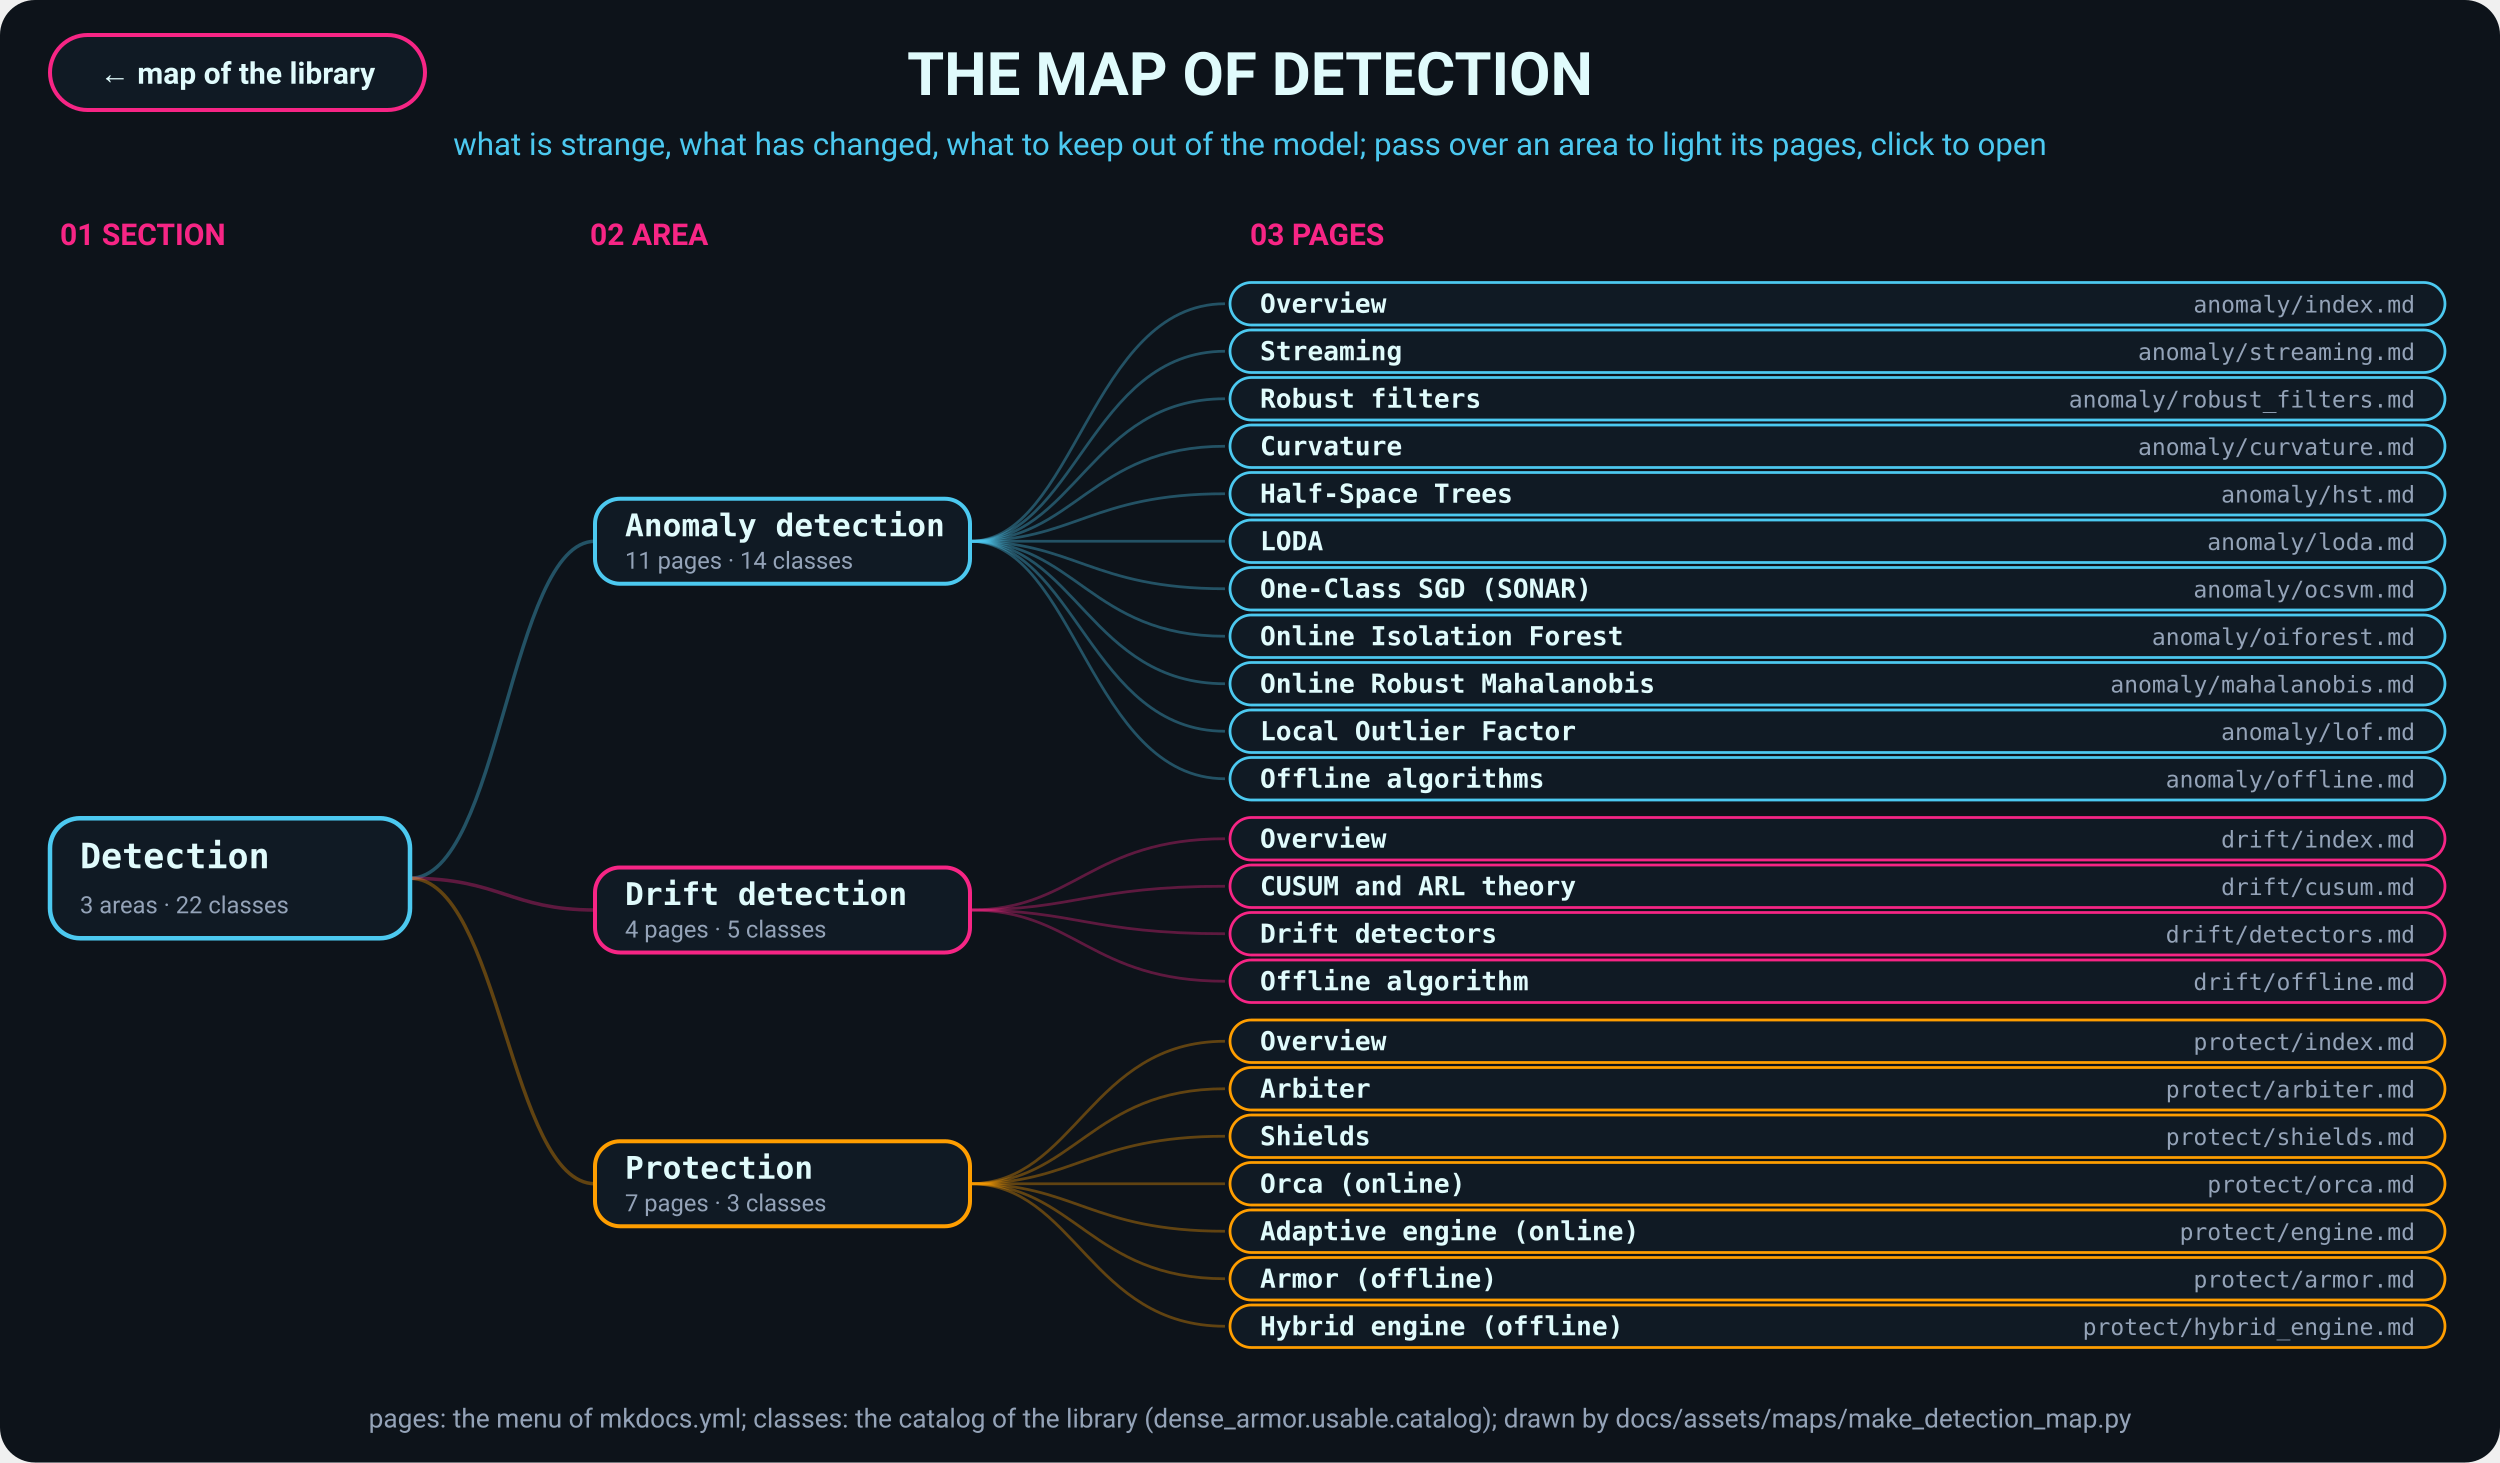
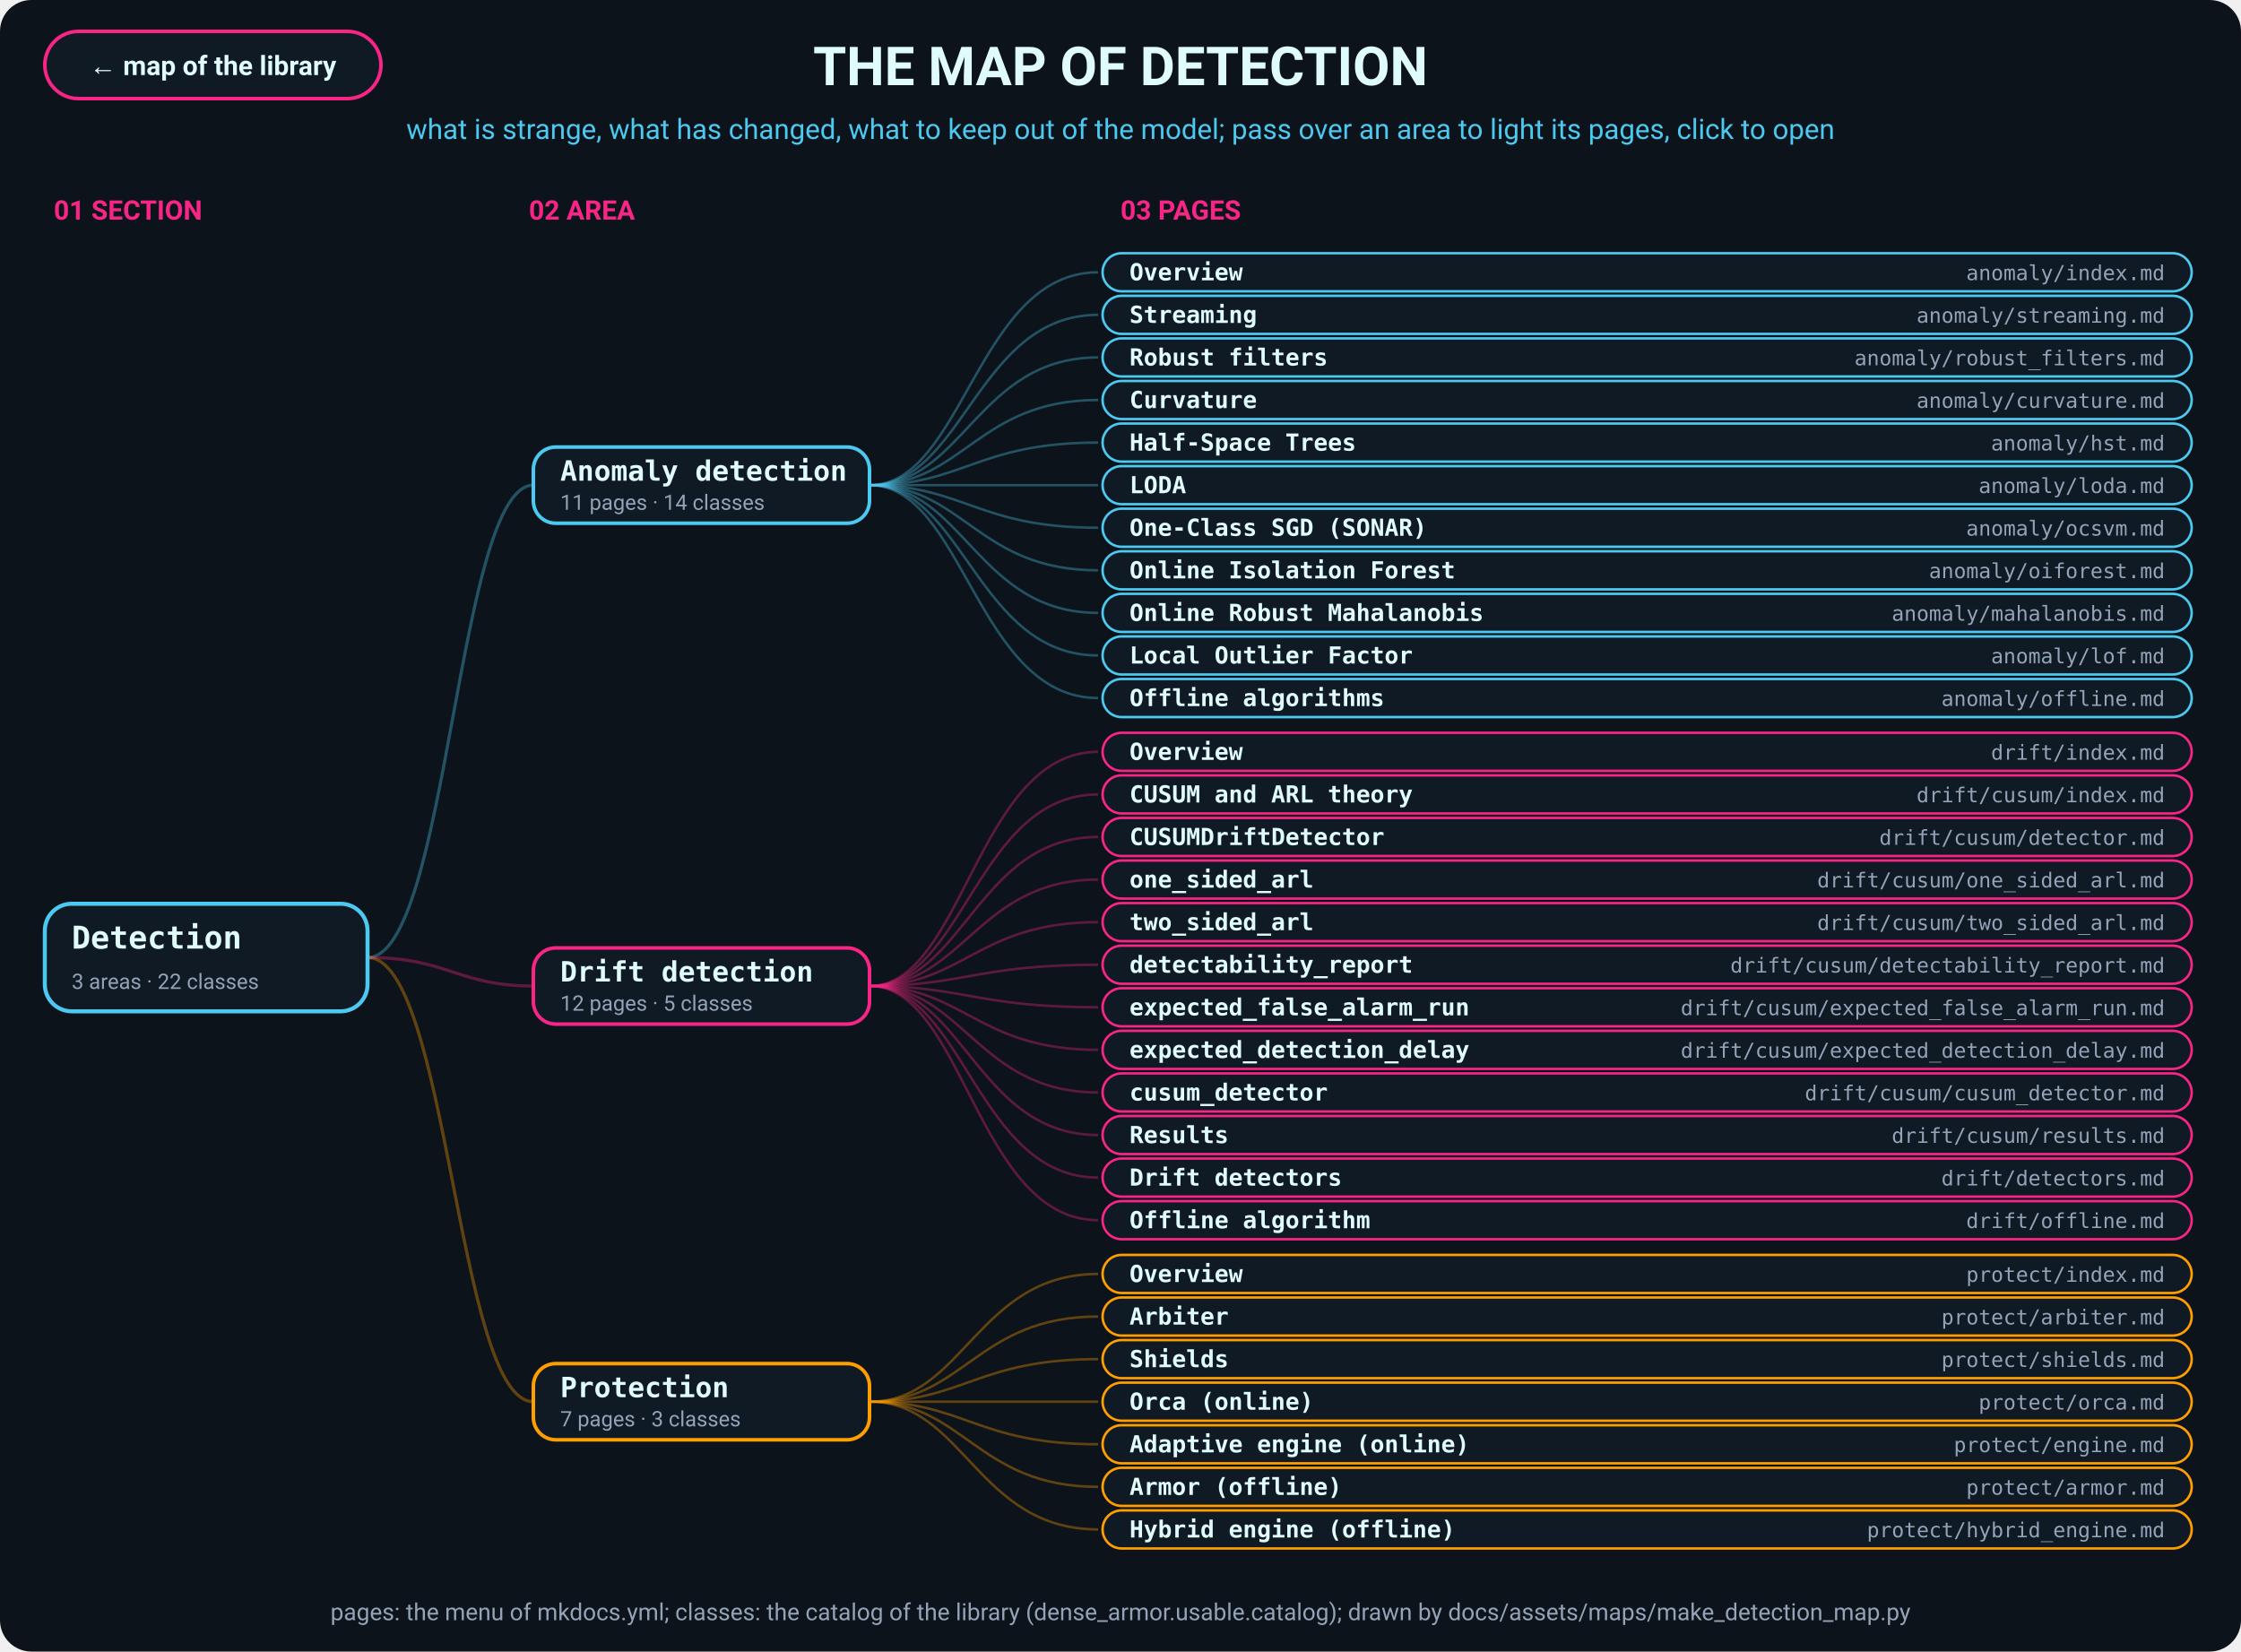
- <svg xmlns="http://www.w3.org/2000/svg" viewBox="0 0 1000 585" width="100%" role="img" aria-label="The map of detection">
+ <svg xmlns="http://www.w3.org/2000/svg" viewBox="0 0 1000 737" width="100%" role="img" aria-label="The map of detection">
  <style>text{font-family:system-ui,-apple-system,'Segoe UI',Roboto,Arial,sans-serif}.m{font-family:ui-monospace,Menlo,Consolas,monospace}.e{opacity:.35;transition:opacity .15s}.net:hover .e{opacity:.07}.net .s:hover .e{opacity:1;stroke-width:2.2}a:hover .card{fill:#17303f;stroke-width:2.4}a:hover text.dn{fill:#ffffff}</style>
-   <rect width="1000" height="585" fill="#0d131a" rx="14" />
+   <rect width="1000" height="737" fill="#0d131a" rx="14" />
  <text x="500" y="38" fill="#e0fbfc" font-size="24" font-weight="700" text-anchor="middle">THE MAP OF DETECTION</text>
  <text x="500" y="62" fill="#4cc9f0" font-size="12.5" text-anchor="middle">what is strange, what has changed, what to keep out of the model; pass over an area to light its pages, click to open</text>
  <a href="../../index.md#the-library-folder-by-folder" target="_top">
    <rect class="card" x="20" y="14" width="150" height="30" rx="15" fill="#101a24" stroke="#f72585" stroke-width="1.6" />
    <text class="dn" x="95" y="33.5" fill="#e0fbfc" font-size="12" font-weight="700" text-anchor="middle">← map of the library</text>
  </a>
  <text x="24" y="98" fill="#f72585" font-size="12" font-weight="700">01  SECTION</text>
  <text x="236" y="98" fill="#f72585" font-size="12" font-weight="700">02  AREA</text>
  <text x="500" y="98" fill="#f72585" font-size="12" font-weight="700">03  PAGES</text>
  <g class="net">
    <g class="s">
-       <path class="e" d="M164,351.3 C200,351.3 204,216.5 238,216.5" fill="none" stroke="#4cc9f0" stroke-width="1.4" />
+       <path class="e" d="M164,427.3 C200,427.3 204,216.5 238,216.5" fill="none" stroke="#4cc9f0" stroke-width="1.4" />
      <path class="e" d="M388,216.5 C430,216.5 436,121.5 490,121.5" fill="none" stroke="#4cc9f0" stroke-width="1.1" />
      <path class="e" d="M388,216.5 C430,216.5 436,140.5 490,140.5" fill="none" stroke="#4cc9f0" stroke-width="1.1" />
      <path class="e" d="M388,216.5 C430,216.5 436,159.5 490,159.5" fill="none" stroke="#4cc9f0" stroke-width="1.1" />
      <path class="e" d="M388,216.5 C430,216.5 436,178.5 490,178.5" fill="none" stroke="#4cc9f0" stroke-width="1.1" />
      <path class="e" d="M388,216.5 C430,216.5 436,197.5 490,197.5" fill="none" stroke="#4cc9f0" stroke-width="1.1" />
      <path class="e" d="M388,216.5 C430,216.5 436,216.5 490,216.5" fill="none" stroke="#4cc9f0" stroke-width="1.1" />
      <path class="e" d="M388,216.5 C430,216.5 436,235.5 490,235.5" fill="none" stroke="#4cc9f0" stroke-width="1.1" />
      <path class="e" d="M388,216.5 C430,216.5 436,254.5 490,254.5" fill="none" stroke="#4cc9f0" stroke-width="1.1" />
      <path class="e" d="M388,216.5 C430,216.5 436,273.5 490,273.5" fill="none" stroke="#4cc9f0" stroke-width="1.1" />
      <path class="e" d="M388,216.5 C430,216.5 436,292.5 490,292.5" fill="none" stroke="#4cc9f0" stroke-width="1.1" />
      <path class="e" d="M388,216.5 C430,216.5 436,311.5 490,311.5" fill="none" stroke="#4cc9f0" stroke-width="1.1" />
    </g>
    <g class="s">
-       <path class="e" d="M164,351.3 C200,351.3 204,364.0 238,364.0" fill="none" stroke="#f72585" stroke-width="1.4" />
-       <path class="e" d="M388,364.0 C430,364.0 436,335.5 490,335.5" fill="none" stroke="#f72585" stroke-width="1.1" />
-       <path class="e" d="M388,364.0 C430,364.0 436,354.5 490,354.5" fill="none" stroke="#f72585" stroke-width="1.1" />
-       <path class="e" d="M388,364.0 C430,364.0 436,373.5 490,373.5" fill="none" stroke="#f72585" stroke-width="1.1" />
-       <path class="e" d="M388,364.0 C430,364.0 436,392.5 490,392.5" fill="none" stroke="#f72585" stroke-width="1.1" />
+       <path class="e" d="M164,427.3 C200,427.3 204,440.0 238,440.0" fill="none" stroke="#f72585" stroke-width="1.4" />
+       <path class="e" d="M388,440.0 C430,440.0 436,335.5 490,335.5" fill="none" stroke="#f72585" stroke-width="1.1" />
+       <path class="e" d="M388,440.0 C430,440.0 436,354.5 490,354.5" fill="none" stroke="#f72585" stroke-width="1.1" />
+       <path class="e" d="M388,440.0 C430,440.0 436,373.5 490,373.5" fill="none" stroke="#f72585" stroke-width="1.1" />
+       <path class="e" d="M388,440.0 C430,440.0 436,392.5 490,392.5" fill="none" stroke="#f72585" stroke-width="1.1" />
+       <path class="e" d="M388,440.0 C430,440.0 436,411.5 490,411.5" fill="none" stroke="#f72585" stroke-width="1.1" />
+       <path class="e" d="M388,440.0 C430,440.0 436,430.5 490,430.5" fill="none" stroke="#f72585" stroke-width="1.1" />
+       <path class="e" d="M388,440.0 C430,440.0 436,449.5 490,449.5" fill="none" stroke="#f72585" stroke-width="1.1" />
+       <path class="e" d="M388,440.0 C430,440.0 436,468.5 490,468.5" fill="none" stroke="#f72585" stroke-width="1.1" />
+       <path class="e" d="M388,440.0 C430,440.0 436,487.5 490,487.5" fill="none" stroke="#f72585" stroke-width="1.1" />
+       <path class="e" d="M388,440.0 C430,440.0 436,506.5 490,506.5" fill="none" stroke="#f72585" stroke-width="1.1" />
+       <path class="e" d="M388,440.0 C430,440.0 436,525.5 490,525.5" fill="none" stroke="#f72585" stroke-width="1.1" />
+       <path class="e" d="M388,440.0 C430,440.0 436,544.5 490,544.5" fill="none" stroke="#f72585" stroke-width="1.1" />
    </g>
    <g class="s">
-       <path class="e" d="M164,351.3 C200,351.3 204,473.5 238,473.5" fill="none" stroke="#ff9e00" stroke-width="1.4" />
-       <path class="e" d="M388,473.5 C430,473.5 436,416.5 490,416.5" fill="none" stroke="#ff9e00" stroke-width="1.1" />
-       <path class="e" d="M388,473.5 C430,473.5 436,435.5 490,435.5" fill="none" stroke="#ff9e00" stroke-width="1.1" />
-       <path class="e" d="M388,473.5 C430,473.5 436,454.5 490,454.5" fill="none" stroke="#ff9e00" stroke-width="1.1" />
-       <path class="e" d="M388,473.5 C430,473.5 436,473.5 490,473.5" fill="none" stroke="#ff9e00" stroke-width="1.1" />
-       <path class="e" d="M388,473.5 C430,473.5 436,492.5 490,492.5" fill="none" stroke="#ff9e00" stroke-width="1.1" />
-       <path class="e" d="M388,473.5 C430,473.5 436,511.5 490,511.5" fill="none" stroke="#ff9e00" stroke-width="1.1" />
-       <path class="e" d="M388,473.5 C430,473.5 436,530.5 490,530.5" fill="none" stroke="#ff9e00" stroke-width="1.1" />
+       <path class="e" d="M164,427.3 C200,427.3 204,625.5 238,625.5" fill="none" stroke="#ff9e00" stroke-width="1.4" />
+       <path class="e" d="M388,625.5 C430,625.5 436,568.5 490,568.5" fill="none" stroke="#ff9e00" stroke-width="1.1" />
+       <path class="e" d="M388,625.5 C430,625.5 436,587.5 490,587.5" fill="none" stroke="#ff9e00" stroke-width="1.1" />
+       <path class="e" d="M388,625.5 C430,625.5 436,606.5 490,606.5" fill="none" stroke="#ff9e00" stroke-width="1.1" />
+       <path class="e" d="M388,625.5 C430,625.5 436,625.5 490,625.5" fill="none" stroke="#ff9e00" stroke-width="1.1" />
+       <path class="e" d="M388,625.5 C430,625.5 436,644.5 490,644.5" fill="none" stroke="#ff9e00" stroke-width="1.1" />
+       <path class="e" d="M388,625.5 C430,625.5 436,663.5 490,663.5" fill="none" stroke="#ff9e00" stroke-width="1.1" />
+       <path class="e" d="M388,625.5 C430,625.5 436,682.5 490,682.5" fill="none" stroke="#ff9e00" stroke-width="1.1" />
    </g>
  </g>
  <a href="../../detection/" target="_top">
-     <rect class="card" x="20" y="327.3" width="144" height="48" rx="12" fill="#101a24" stroke="#4cc9f0" stroke-width="1.8" />
-     <text class="dn m" x="32" y="347.3" fill="#e0fbfc" font-size="14" font-weight="700">Detection</text>
-     <text x="32" y="365.3" fill="#94a3b8" font-size="9.5">3 areas · 22 classes</text>
+     <rect class="card" x="20" y="403.3" width="144" height="48" rx="12" fill="#101a24" stroke="#4cc9f0" stroke-width="1.8" />
+     <text class="dn m" x="32" y="423.3" fill="#e0fbfc" font-size="14" font-weight="700">Detection</text>
+     <text x="32" y="441.3" fill="#94a3b8" font-size="9.5">3 areas · 22 classes</text>
  </a>
  <a href="../../anomaly/" target="_top">
    <rect class="card" x="238" y="199.5" width="150" height="34" rx="10" fill="#101a24" stroke="#4cc9f0" stroke-width="1.6" />
    <text class="dn m" x="250" y="214.5" fill="#e0fbfc" font-size="12.5" font-weight="700">Anomaly detection</text>
    <text x="250" y="227.5" fill="#94a3b8" font-size="9.5">11 pages · 14 classes</text>
  </a>
  <a href="../../anomaly/" target="_top">
    <rect class="card" x="492" y="113.0" width="486" height="17" rx="8.5" fill="#101a24" stroke="#4cc9f0" stroke-width="1.1" />
    <text class="dn m" x="504" y="125.1" fill="#e0fbfc" font-size="10.5" font-weight="700">Overview</text>
    <text x="966" y="125.0" fill="#94a3b8" font-size="9.2" class="m" text-anchor="end">anomaly/index.md</text>
  </a>
  <a href="../../anomaly/streaming/" target="_top">
    <rect class="card" x="492" y="132.0" width="486" height="17" rx="8.5" fill="#101a24" stroke="#4cc9f0" stroke-width="1.1" />
    <text class="dn m" x="504" y="144.1" fill="#e0fbfc" font-size="10.5" font-weight="700">Streaming</text>
    <text x="966" y="144.0" fill="#94a3b8" font-size="9.2" class="m" text-anchor="end">anomaly/streaming.md</text>
  </a>
  <a href="../../anomaly/robust_filters/" target="_top">
    <rect class="card" x="492" y="151.0" width="486" height="17" rx="8.5" fill="#101a24" stroke="#4cc9f0" stroke-width="1.1" />
    <text class="dn m" x="504" y="163.1" fill="#e0fbfc" font-size="10.5" font-weight="700">Robust filters</text>
    <text x="966" y="163.0" fill="#94a3b8" font-size="9.2" class="m" text-anchor="end">anomaly/robust_filters.md</text>
  </a>
  <a href="../../anomaly/curvature/" target="_top">
    <rect class="card" x="492" y="170.0" width="486" height="17" rx="8.5" fill="#101a24" stroke="#4cc9f0" stroke-width="1.1" />
    <text class="dn m" x="504" y="182.1" fill="#e0fbfc" font-size="10.5" font-weight="700">Curvature</text>
    <text x="966" y="182.0" fill="#94a3b8" font-size="9.2" class="m" text-anchor="end">anomaly/curvature.md</text>
  </a>
  <a href="../../anomaly/hst/" target="_top">
    <rect class="card" x="492" y="189.0" width="486" height="17" rx="8.5" fill="#101a24" stroke="#4cc9f0" stroke-width="1.1" />
    <text class="dn m" x="504" y="201.1" fill="#e0fbfc" font-size="10.5" font-weight="700">Half-Space Trees</text>
    <text x="966" y="201.0" fill="#94a3b8" font-size="9.2" class="m" text-anchor="end">anomaly/hst.md</text>
  </a>
  <a href="../../anomaly/loda/" target="_top">
    <rect class="card" x="492" y="208.0" width="486" height="17" rx="8.5" fill="#101a24" stroke="#4cc9f0" stroke-width="1.1" />
    <text class="dn m" x="504" y="220.1" fill="#e0fbfc" font-size="10.5" font-weight="700">LODA</text>
    <text x="966" y="220.0" fill="#94a3b8" font-size="9.2" class="m" text-anchor="end">anomaly/loda.md</text>
  </a>
  <a href="../../anomaly/ocsvm/" target="_top">
    <rect class="card" x="492" y="227.0" width="486" height="17" rx="8.5" fill="#101a24" stroke="#4cc9f0" stroke-width="1.1" />
    <text class="dn m" x="504" y="239.1" fill="#e0fbfc" font-size="10.5" font-weight="700">One-Class SGD (SONAR)</text>
    <text x="966" y="239.0" fill="#94a3b8" font-size="9.2" class="m" text-anchor="end">anomaly/ocsvm.md</text>
  </a>
  <a href="../../anomaly/oiforest/" target="_top">
    <rect class="card" x="492" y="246.0" width="486" height="17" rx="8.5" fill="#101a24" stroke="#4cc9f0" stroke-width="1.1" />
    <text class="dn m" x="504" y="258.1" fill="#e0fbfc" font-size="10.5" font-weight="700">Online Isolation Forest</text>
    <text x="966" y="258.0" fill="#94a3b8" font-size="9.2" class="m" text-anchor="end">anomaly/oiforest.md</text>
  </a>
  <a href="../../anomaly/mahalanobis/" target="_top">
    <rect class="card" x="492" y="265.0" width="486" height="17" rx="8.5" fill="#101a24" stroke="#4cc9f0" stroke-width="1.1" />
    <text class="dn m" x="504" y="277.1" fill="#e0fbfc" font-size="10.5" font-weight="700">Online Robust Mahalanobis</text>
    <text x="966" y="277.0" fill="#94a3b8" font-size="9.2" class="m" text-anchor="end">anomaly/mahalanobis.md</text>
  </a>
  <a href="../../anomaly/lof/" target="_top">
    <rect class="card" x="492" y="284.0" width="486" height="17" rx="8.5" fill="#101a24" stroke="#4cc9f0" stroke-width="1.1" />
    <text class="dn m" x="504" y="296.1" fill="#e0fbfc" font-size="10.5" font-weight="700">Local Outlier Factor</text>
    <text x="966" y="296.0" fill="#94a3b8" font-size="9.2" class="m" text-anchor="end">anomaly/lof.md</text>
  </a>
  <a href="../../anomaly/offline/" target="_top">
    <rect class="card" x="492" y="303.0" width="486" height="17" rx="8.5" fill="#101a24" stroke="#4cc9f0" stroke-width="1.1" />
    <text class="dn m" x="504" y="315.1" fill="#e0fbfc" font-size="10.5" font-weight="700">Offline algorithms</text>
    <text x="966" y="315.0" fill="#94a3b8" font-size="9.2" class="m" text-anchor="end">anomaly/offline.md</text>
  </a>
  <a href="../../drift/" target="_top">
-     <rect class="card" x="238" y="347.0" width="150" height="34" rx="10" fill="#101a24" stroke="#f72585" stroke-width="1.6" />
-     <text class="dn m" x="250" y="362.0" fill="#e0fbfc" font-size="12.5" font-weight="700">Drift detection</text>
-     <text x="250" y="375.0" fill="#94a3b8" font-size="9.5">4 pages · 5 classes</text>
+     <rect class="card" x="238" y="423.0" width="150" height="34" rx="10" fill="#101a24" stroke="#f72585" stroke-width="1.6" />
+     <text class="dn m" x="250" y="438.0" fill="#e0fbfc" font-size="12.5" font-weight="700">Drift detection</text>
+     <text x="250" y="451.0" fill="#94a3b8" font-size="9.5">12 pages · 5 classes</text>
  </a>
  <a href="../../drift/" target="_top">
    <rect class="card" x="492" y="327.0" width="486" height="17" rx="8.5" fill="#101a24" stroke="#f72585" stroke-width="1.1" />
    <text class="dn m" x="504" y="339.1" fill="#e0fbfc" font-size="10.5" font-weight="700">Overview</text>
    <text x="966" y="339.0" fill="#94a3b8" font-size="9.2" class="m" text-anchor="end">drift/index.md</text>
  </a>
  <a href="../../drift/cusum/" target="_top">
    <rect class="card" x="492" y="346.0" width="486" height="17" rx="8.5" fill="#101a24" stroke="#f72585" stroke-width="1.1" />
    <text class="dn m" x="504" y="358.1" fill="#e0fbfc" font-size="10.5" font-weight="700">CUSUM and ARL theory</text>
-     <text x="966" y="358.0" fill="#94a3b8" font-size="9.2" class="m" text-anchor="end">drift/cusum.md</text>
+     <text x="966" y="358.0" fill="#94a3b8" font-size="9.2" class="m" text-anchor="end">drift/cusum/index.md</text>
+   </a>
+   <a href="../../drift/cusum/detector/" target="_top">
+     <rect class="card" x="492" y="365.0" width="486" height="17" rx="8.5" fill="#101a24" stroke="#f72585" stroke-width="1.1" />
+     <text class="dn m" x="504" y="377.1" fill="#e0fbfc" font-size="10.5" font-weight="700">CUSUMDriftDetector</text>
+     <text x="966" y="377.0" fill="#94a3b8" font-size="9.2" class="m" text-anchor="end">drift/cusum/detector.md</text>
+   </a>
+   <a href="../../drift/cusum/one_sided_arl/" target="_top">
+     <rect class="card" x="492" y="384.0" width="486" height="17" rx="8.5" fill="#101a24" stroke="#f72585" stroke-width="1.1" />
+     <text class="dn m" x="504" y="396.1" fill="#e0fbfc" font-size="10.5" font-weight="700">one_sided_arl</text>
+     <text x="966" y="396.0" fill="#94a3b8" font-size="9.2" class="m" text-anchor="end">drift/cusum/one_sided_arl.md</text>
+   </a>
+   <a href="../../drift/cusum/two_sided_arl/" target="_top">
+     <rect class="card" x="492" y="403.0" width="486" height="17" rx="8.5" fill="#101a24" stroke="#f72585" stroke-width="1.1" />
+     <text class="dn m" x="504" y="415.1" fill="#e0fbfc" font-size="10.5" font-weight="700">two_sided_arl</text>
+     <text x="966" y="415.0" fill="#94a3b8" font-size="9.2" class="m" text-anchor="end">drift/cusum/two_sided_arl.md</text>
+   </a>
+   <a href="../../drift/cusum/detectability_report/" target="_top">
+     <rect class="card" x="492" y="422.0" width="486" height="17" rx="8.5" fill="#101a24" stroke="#f72585" stroke-width="1.1" />
+     <text class="dn m" x="504" y="434.1" fill="#e0fbfc" font-size="10.5" font-weight="700">detectability_report</text>
+     <text x="966" y="434.0" fill="#94a3b8" font-size="9.2" class="m" text-anchor="end">drift/cusum/detectability_report.md</text>
+   </a>
+   <a href="../../drift/cusum/expected_false_alarm_run/" target="_top">
+     <rect class="card" x="492" y="441.0" width="486" height="17" rx="8.5" fill="#101a24" stroke="#f72585" stroke-width="1.1" />
+     <text class="dn m" x="504" y="453.1" fill="#e0fbfc" font-size="10.5" font-weight="700">expected_false_alarm_run</text>
+     <text x="966" y="453.0" fill="#94a3b8" font-size="9.2" class="m" text-anchor="end">drift/cusum/expected_false_alarm_run.md</text>
+   </a>
+   <a href="../../drift/cusum/expected_detection_delay/" target="_top">
+     <rect class="card" x="492" y="460.0" width="486" height="17" rx="8.5" fill="#101a24" stroke="#f72585" stroke-width="1.1" />
+     <text class="dn m" x="504" y="472.1" fill="#e0fbfc" font-size="10.5" font-weight="700">expected_detection_delay</text>
+     <text x="966" y="472.0" fill="#94a3b8" font-size="9.2" class="m" text-anchor="end">drift/cusum/expected_detection_delay.md</text>
+   </a>
+   <a href="../../drift/cusum/cusum_detector/" target="_top">
+     <rect class="card" x="492" y="479.0" width="486" height="17" rx="8.5" fill="#101a24" stroke="#f72585" stroke-width="1.1" />
+     <text class="dn m" x="504" y="491.1" fill="#e0fbfc" font-size="10.5" font-weight="700">cusum_detector</text>
+     <text x="966" y="491.0" fill="#94a3b8" font-size="9.2" class="m" text-anchor="end">drift/cusum/cusum_detector.md</text>
+   </a>
+   <a href="../../drift/cusum/results/" target="_top">
+     <rect class="card" x="492" y="498.0" width="486" height="17" rx="8.5" fill="#101a24" stroke="#f72585" stroke-width="1.1" />
+     <text class="dn m" x="504" y="510.1" fill="#e0fbfc" font-size="10.5" font-weight="700">Results</text>
+     <text x="966" y="510.0" fill="#94a3b8" font-size="9.2" class="m" text-anchor="end">drift/cusum/results.md</text>
  </a>
  <a href="../../drift/detectors/" target="_top">
-     <rect class="card" x="492" y="365.0" width="486" height="17" rx="8.5" fill="#101a24" stroke="#f72585" stroke-width="1.1" />
-     <text class="dn m" x="504" y="377.1" fill="#e0fbfc" font-size="10.5" font-weight="700">Drift detectors</text>
-     <text x="966" y="377.0" fill="#94a3b8" font-size="9.2" class="m" text-anchor="end">drift/detectors.md</text>
+     <rect class="card" x="492" y="517.0" width="486" height="17" rx="8.5" fill="#101a24" stroke="#f72585" stroke-width="1.1" />
+     <text class="dn m" x="504" y="529.1" fill="#e0fbfc" font-size="10.5" font-weight="700">Drift detectors</text>
+     <text x="966" y="529.0" fill="#94a3b8" font-size="9.2" class="m" text-anchor="end">drift/detectors.md</text>
  </a>
  <a href="../../drift/offline/" target="_top">
-     <rect class="card" x="492" y="384.0" width="486" height="17" rx="8.5" fill="#101a24" stroke="#f72585" stroke-width="1.1" />
-     <text class="dn m" x="504" y="396.1" fill="#e0fbfc" font-size="10.5" font-weight="700">Offline algorithm</text>
-     <text x="966" y="396.0" fill="#94a3b8" font-size="9.2" class="m" text-anchor="end">drift/offline.md</text>
+     <rect class="card" x="492" y="536.0" width="486" height="17" rx="8.5" fill="#101a24" stroke="#f72585" stroke-width="1.1" />
+     <text class="dn m" x="504" y="548.1" fill="#e0fbfc" font-size="10.5" font-weight="700">Offline algorithm</text>
+     <text x="966" y="548.0" fill="#94a3b8" font-size="9.2" class="m" text-anchor="end">drift/offline.md</text>
  </a>
  <a href="../../protect/" target="_top">
-     <rect class="card" x="238" y="456.5" width="150" height="34" rx="10" fill="#101a24" stroke="#ff9e00" stroke-width="1.6" />
-     <text class="dn m" x="250" y="471.5" fill="#e0fbfc" font-size="12.5" font-weight="700">Protection</text>
-     <text x="250" y="484.5" fill="#94a3b8" font-size="9.5">7 pages · 3 classes</text>
+     <rect class="card" x="238" y="608.5" width="150" height="34" rx="10" fill="#101a24" stroke="#ff9e00" stroke-width="1.6" />
+     <text class="dn m" x="250" y="623.5" fill="#e0fbfc" font-size="12.5" font-weight="700">Protection</text>
+     <text x="250" y="636.5" fill="#94a3b8" font-size="9.5">7 pages · 3 classes</text>
  </a>
  <a href="../../protect/" target="_top">
-     <rect class="card" x="492" y="408.0" width="486" height="17" rx="8.5" fill="#101a24" stroke="#ff9e00" stroke-width="1.1" />
-     <text class="dn m" x="504" y="420.1" fill="#e0fbfc" font-size="10.5" font-weight="700">Overview</text>
-     <text x="966" y="420.0" fill="#94a3b8" font-size="9.2" class="m" text-anchor="end">protect/index.md</text>
+     <rect class="card" x="492" y="560.0" width="486" height="17" rx="8.5" fill="#101a24" stroke="#ff9e00" stroke-width="1.1" />
+     <text class="dn m" x="504" y="572.1" fill="#e0fbfc" font-size="10.5" font-weight="700">Overview</text>
+     <text x="966" y="572.0" fill="#94a3b8" font-size="9.2" class="m" text-anchor="end">protect/index.md</text>
  </a>
  <a href="../../protect/arbiter/" target="_top">
-     <rect class="card" x="492" y="427.0" width="486" height="17" rx="8.5" fill="#101a24" stroke="#ff9e00" stroke-width="1.1" />
-     <text class="dn m" x="504" y="439.1" fill="#e0fbfc" font-size="10.5" font-weight="700">Arbiter</text>
-     <text x="966" y="439.0" fill="#94a3b8" font-size="9.2" class="m" text-anchor="end">protect/arbiter.md</text>
+     <rect class="card" x="492" y="579.0" width="486" height="17" rx="8.5" fill="#101a24" stroke="#ff9e00" stroke-width="1.1" />
+     <text class="dn m" x="504" y="591.1" fill="#e0fbfc" font-size="10.5" font-weight="700">Arbiter</text>
+     <text x="966" y="591.0" fill="#94a3b8" font-size="9.2" class="m" text-anchor="end">protect/arbiter.md</text>
  </a>
  <a href="../../protect/shields/" target="_top">
-     <rect class="card" x="492" y="446.0" width="486" height="17" rx="8.5" fill="#101a24" stroke="#ff9e00" stroke-width="1.1" />
-     <text class="dn m" x="504" y="458.1" fill="#e0fbfc" font-size="10.5" font-weight="700">Shields</text>
-     <text x="966" y="458.0" fill="#94a3b8" font-size="9.2" class="m" text-anchor="end">protect/shields.md</text>
+     <rect class="card" x="492" y="598.0" width="486" height="17" rx="8.5" fill="#101a24" stroke="#ff9e00" stroke-width="1.1" />
+     <text class="dn m" x="504" y="610.1" fill="#e0fbfc" font-size="10.5" font-weight="700">Shields</text>
+     <text x="966" y="610.0" fill="#94a3b8" font-size="9.2" class="m" text-anchor="end">protect/shields.md</text>
  </a>
  <a href="../../protect/orca/" target="_top">
-     <rect class="card" x="492" y="465.0" width="486" height="17" rx="8.5" fill="#101a24" stroke="#ff9e00" stroke-width="1.1" />
-     <text class="dn m" x="504" y="477.1" fill="#e0fbfc" font-size="10.5" font-weight="700">Orca (online)</text>
-     <text x="966" y="477.0" fill="#94a3b8" font-size="9.2" class="m" text-anchor="end">protect/orca.md</text>
+     <rect class="card" x="492" y="617.0" width="486" height="17" rx="8.5" fill="#101a24" stroke="#ff9e00" stroke-width="1.1" />
+     <text class="dn m" x="504" y="629.1" fill="#e0fbfc" font-size="10.5" font-weight="700">Orca (online)</text>
+     <text x="966" y="629.0" fill="#94a3b8" font-size="9.2" class="m" text-anchor="end">protect/orca.md</text>
  </a>
  <a href="../../protect/engine/" target="_top">
-     <rect class="card" x="492" y="484.0" width="486" height="17" rx="8.5" fill="#101a24" stroke="#ff9e00" stroke-width="1.1" />
-     <text class="dn m" x="504" y="496.1" fill="#e0fbfc" font-size="10.5" font-weight="700">Adaptive engine (online)</text>
-     <text x="966" y="496.0" fill="#94a3b8" font-size="9.2" class="m" text-anchor="end">protect/engine.md</text>
+     <rect class="card" x="492" y="636.0" width="486" height="17" rx="8.5" fill="#101a24" stroke="#ff9e00" stroke-width="1.1" />
+     <text class="dn m" x="504" y="648.1" fill="#e0fbfc" font-size="10.5" font-weight="700">Adaptive engine (online)</text>
+     <text x="966" y="648.0" fill="#94a3b8" font-size="9.2" class="m" text-anchor="end">protect/engine.md</text>
  </a>
  <a href="../../protect/armor/" target="_top">
-     <rect class="card" x="492" y="503.0" width="486" height="17" rx="8.5" fill="#101a24" stroke="#ff9e00" stroke-width="1.1" />
-     <text class="dn m" x="504" y="515.1" fill="#e0fbfc" font-size="10.5" font-weight="700">Armor (offline)</text>
-     <text x="966" y="515.0" fill="#94a3b8" font-size="9.2" class="m" text-anchor="end">protect/armor.md</text>
+     <rect class="card" x="492" y="655.0" width="486" height="17" rx="8.5" fill="#101a24" stroke="#ff9e00" stroke-width="1.1" />
+     <text class="dn m" x="504" y="667.1" fill="#e0fbfc" font-size="10.5" font-weight="700">Armor (offline)</text>
+     <text x="966" y="667.0" fill="#94a3b8" font-size="9.2" class="m" text-anchor="end">protect/armor.md</text>
  </a>
  <a href="../../protect/hybrid_engine/" target="_top">
-     <rect class="card" x="492" y="522.0" width="486" height="17" rx="8.5" fill="#101a24" stroke="#ff9e00" stroke-width="1.1" />
-     <text class="dn m" x="504" y="534.1" fill="#e0fbfc" font-size="10.5" font-weight="700">Hybrid engine (offline)</text>
-     <text x="966" y="534.0" fill="#94a3b8" font-size="9.2" class="m" text-anchor="end">protect/hybrid_engine.md</text>
-   </a>
-   <text x="500" y="571" fill="#94a3b8" font-size="10.5" text-anchor="middle">pages: the menu of mkdocs.yml; classes: the catalog of the library (dense_armor.usable.catalog); drawn by docs/assets/maps/make_detection_map.py</text>
+     <rect class="card" x="492" y="674.0" width="486" height="17" rx="8.5" fill="#101a24" stroke="#ff9e00" stroke-width="1.1" />
+     <text class="dn m" x="504" y="686.1" fill="#e0fbfc" font-size="10.5" font-weight="700">Hybrid engine (offline)</text>
+     <text x="966" y="686.0" fill="#94a3b8" font-size="9.2" class="m" text-anchor="end">protect/hybrid_engine.md</text>
+   </a>
+   <text x="500" y="723" fill="#94a3b8" font-size="10.5" text-anchor="middle">pages: the menu of mkdocs.yml; classes: the catalog of the library (dense_armor.usable.catalog); drawn by docs/assets/maps/make_detection_map.py</text>
</svg>
